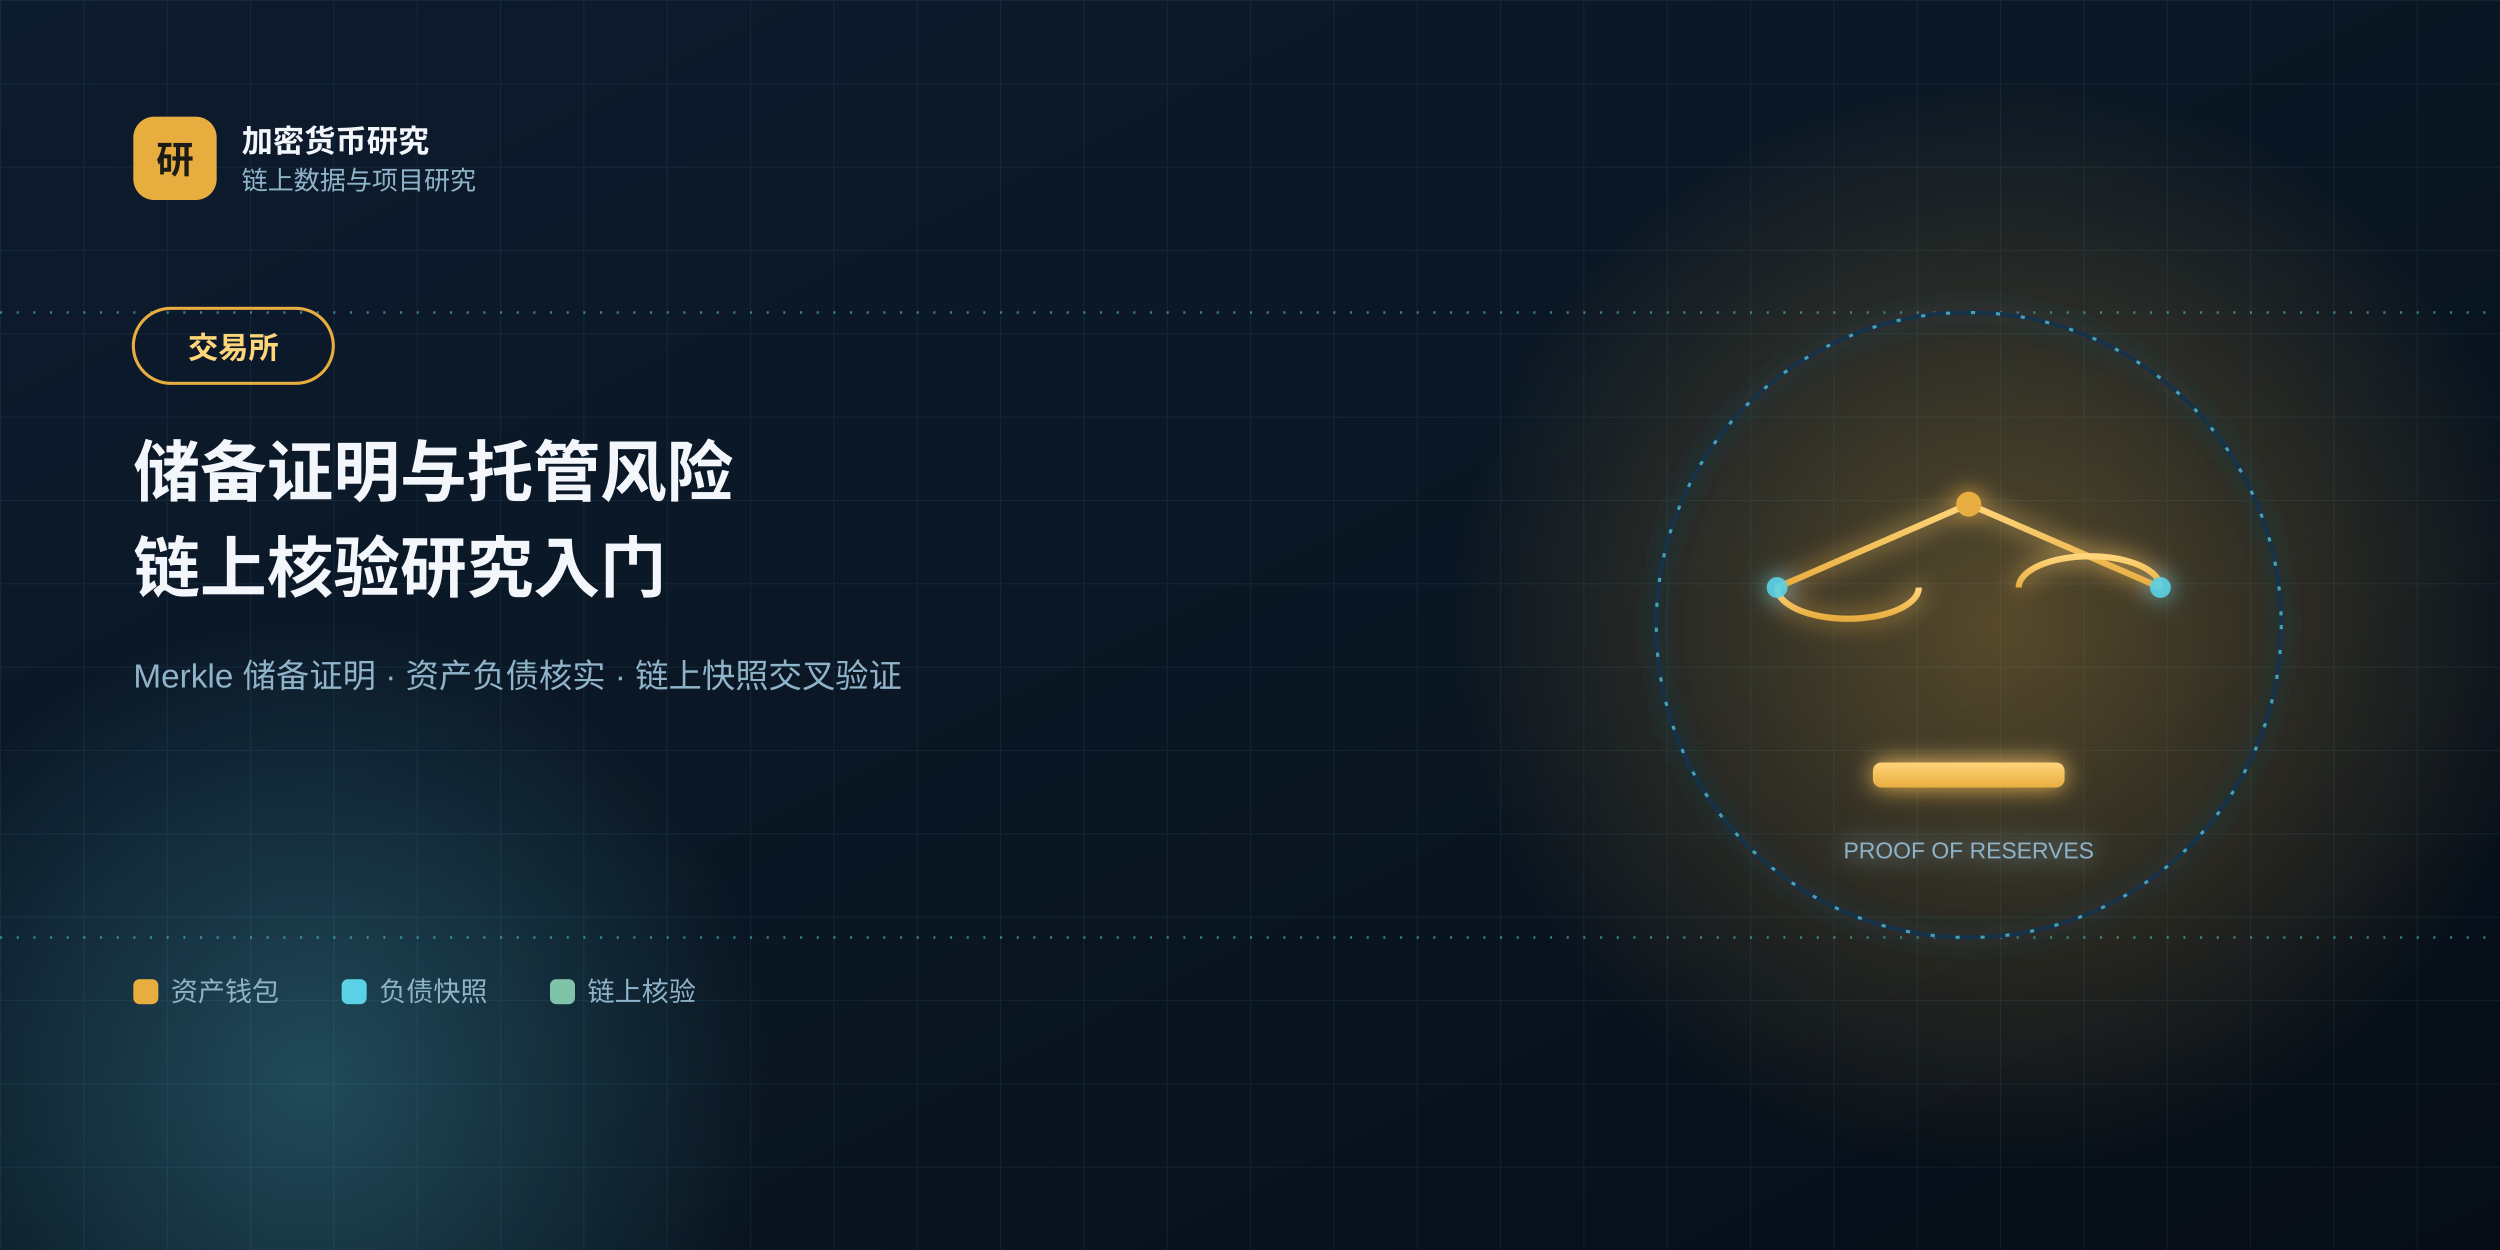
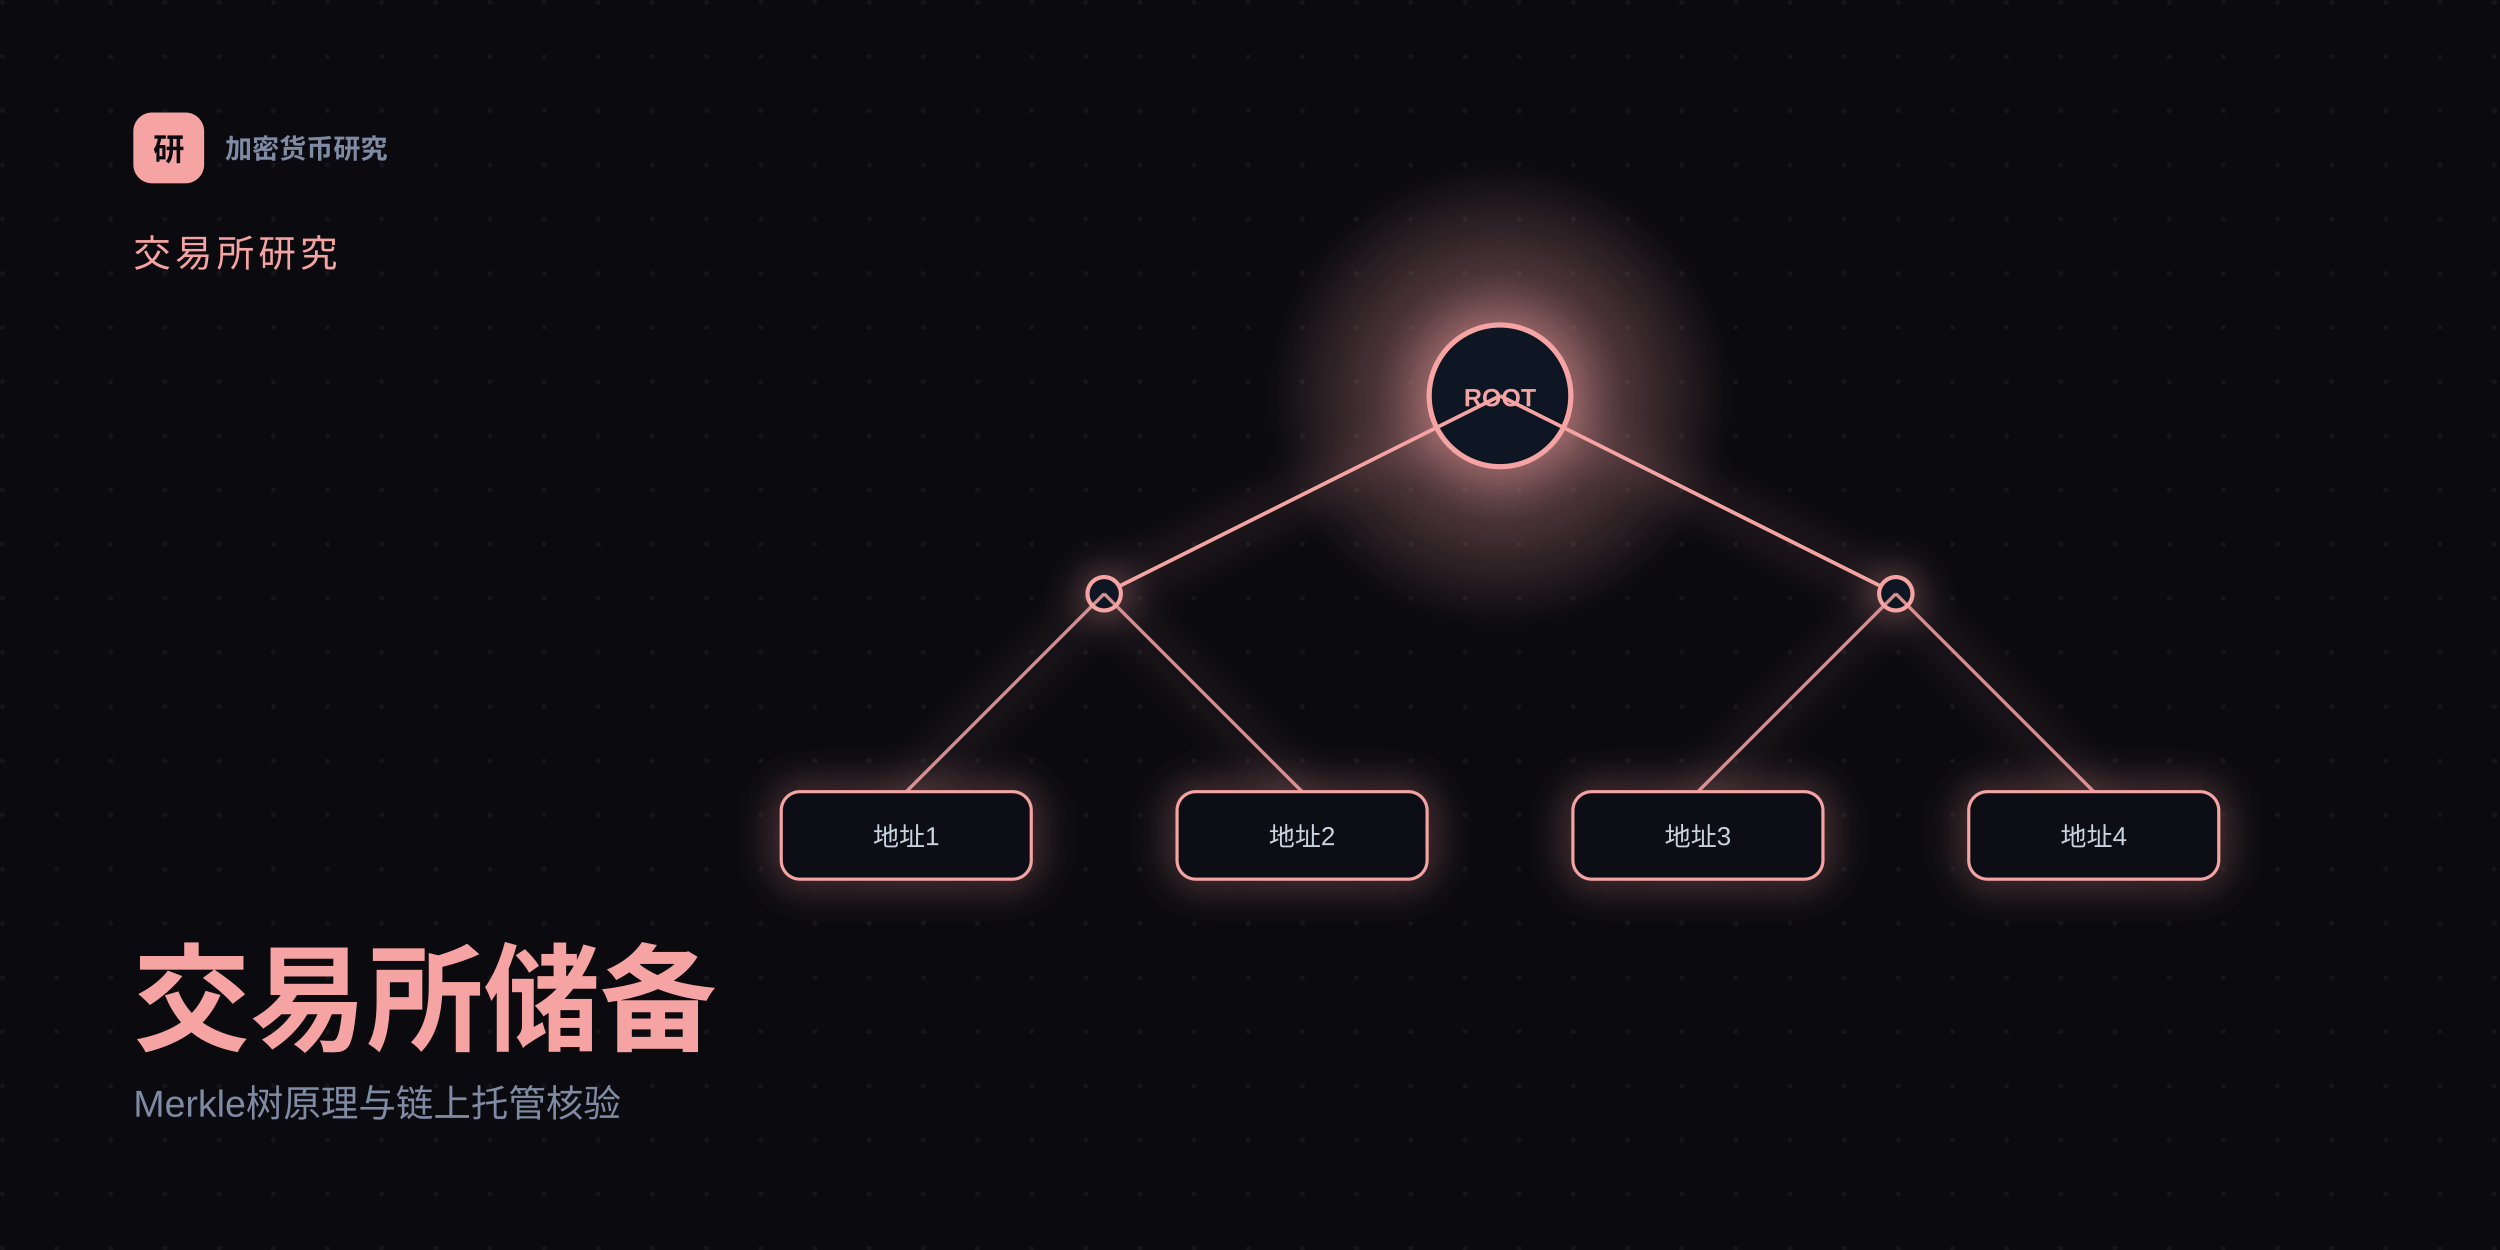
- <svg xmlns="http://www.w3.org/2000/svg" viewBox="0 0 1200 600" role="img" aria-label="交易所储备证明与托管风险研究入门 主题配图">
+ <svg xmlns="http://www.w3.org/2000/svg" viewBox="0 0 1200 600" role="img" aria-label="交易所储备 主题配图">
  <defs>
-     <linearGradient id="bg" x1="0" y1="0" x2="1" y2="1">
-       <stop offset="0%" stop-color="#0d1b2e" />
-       <stop offset="55%" stop-color="#0a1622" />
-       <stop offset="100%" stop-color="#060d16" />
-     </linearGradient>
-     <linearGradient id="glowGold" x1="0" y1="0" x2="0" y2="1">
-       <stop offset="0%" stop-color="#ffd57a" />
-       <stop offset="100%" stop-color="#e8ad3f" />
-     </linearGradient>
-     <radialGradient id="haloGold" cx="50%" cy="50%" r="50%">
-       <stop offset="0%" stop-color="#e8ad3f" stop-opacity="0.35" />
-       <stop offset="100%" stop-color="#e8ad3f" stop-opacity="0" />
+     <radialGradient id="nodeGlow" cx="50%" cy="50%" r="50%">
+       <stop offset="0%" stop-color="#f5a3a3" stop-opacity="0.45" />
+       <stop offset="55%" stop-color="#f5a3a3" stop-opacity="0.14" />
+       <stop offset="100%" stop-color="#f5a3a3" stop-opacity="0" />
    </radialGradient>
-     <radialGradient id="haloCyan" cx="50%" cy="50%" r="50%">
-       <stop offset="0%" stop-color="#5ad1e6" stop-opacity="0.28" />
-       <stop offset="100%" stop-color="#5ad1e6" stop-opacity="0" />
-     </radialGradient>
-     <filter id="glow" x="-60%" y="-60%" width="220%" height="220%">
-       <feGaussianBlur stdDeviation="6" result="blur" />
+     <filter id="softGlow" x="-80%" y="-80%" width="260%" height="260%">
+       <feGaussianBlur stdDeviation="10" result="b" />
      <feMerge>
-         <feMergeNode in="blur" />
+         <feMergeNode in="b" />
        <feMergeNode in="SourceGraphic" />
      </feMerge>
    </filter>
-     <pattern id="grid" width="40" height="40" patternUnits="userSpaceOnUse">
-       <path d="M40 0 L0 0 0 40" fill="none" stroke="#5ad1e6" stroke-opacity="0.08" stroke-width="1" />
+     <pattern id="dots" width="26" height="26" patternUnits="userSpaceOnUse">
+       <circle cx="1.2" cy="1.2" r="1.2" fill="#ffffff" fill-opacity="0.05" />
    </pattern>
  </defs>
-   <rect width="1200" height="600" fill="url(#bg)" />
-   <rect width="1200" height="600" fill="url(#grid)" />
-   <circle cx="960" cy="300" r="260" fill="url(#haloGold)" />
-   <circle cx="150" cy="520" r="220" fill="url(#haloCyan)" />
-   <g stroke="#5ad1e6" stroke-opacity="0.55" stroke-width="1.2">
-     <line x1="0" y1="150" x2="1200" y2="150" stroke-dasharray="1 7" />
-     <line x1="0" y1="450" x2="1200" y2="450" stroke-dasharray="1 7" />
+   <rect width="1200" height="600" fill="#0a0a0f" />
+   <rect width="1200" height="600" fill="url(#dots)" />
+   <g transform="translate(64,54)">
+     <rect x="0" y="0" width="34" height="34" rx="9" fill="#f5a3a3" />
+     <text x="17" y="23" font-family="'Segoe UI',Arial,sans-serif" font-size="15" font-weight="700" fill="#0a0a0f" text-anchor="middle">研</text>
+     <text x="44" y="22" font-family="'Segoe UI',Arial,sans-serif" font-size="13" font-weight="600" fill="#7f8aa3">加密货币研究</text>
  </g>
-   <g transform="translate(64,56)">
-     <rect x="0" y="0" width="40" height="40" rx="10" fill="#e8ad3f" />
-     <text x="20" y="27" font-family="'Segoe UI',Arial,sans-serif" font-size="18" font-weight="700" fill="#1b1b18" text-anchor="middle">研</text>
-     <text x="52" y="17" font-family="'Segoe UI',Arial,sans-serif" font-size="15" font-weight="700" fill="#f3f6fb">加密货币研究</text>
-     <text x="52" y="35" font-family="'Segoe UI',Arial,sans-serif" font-size="12.5" fill="#8fb3c9">链上数据与项目研究</text>
+   <text x="64" y="128" font-family="'Consolas','Segoe UI',monospace" font-size="18" letter-spacing="2" fill="#f5a3a3">交易所研究</text>
+   <g filter="url(#softGlow)">
+     <circle cx="720" cy="190" r="110" fill="url(#nodeGlow)" />
+     <circle cx="720" cy="190" r="34" fill="#0e1420" stroke="#f5a3a3" stroke-width="2.5" />
+     <text x="720" y="195" font-family="'Segoe UI',Arial,sans-serif" font-size="12" font-weight="700" fill="#f5a3a3" text-anchor="middle">ROOT</text>
+     <line x1="720" y1="190" x2="530" y2="285" stroke="#f5a3a3" stroke-width="1.8" />
+     <circle cx="530" cy="285" r="8" fill="#111820" stroke="#f5a3a3" stroke-width="2" />
+     <line x1="530" y1="285" x2="435" y2="380" stroke="#f5a3a3" stroke-width="1.6" opacity="0.85" />
+     <line x1="530" y1="285" x2="625" y2="380" stroke="#f5a3a3" stroke-width="1.6" opacity="0.85" />
+     <line x1="720" y1="190" x2="910" y2="285" stroke="#f5a3a3" stroke-width="1.8" />
+     <circle cx="910" cy="285" r="8" fill="#111820" stroke="#f5a3a3" stroke-width="2" />
+     <line x1="910" y1="285" x2="815" y2="380" stroke="#f5a3a3" stroke-width="1.6" opacity="0.85" />
+     <line x1="910" y1="285" x2="1005" y2="380" stroke="#f5a3a3" stroke-width="1.6" opacity="0.85" />
+     <rect x="375" y="380" width="120" height="42" rx="9" fill="#0d1117" stroke="#f5a3a3" stroke-width="1.5" />
+     <text x="435" y="406" font-family="'Segoe UI',Arial,sans-serif" font-size="12.5" fill="#c9d3e0" text-anchor="middle">地址1</text>
+     <rect x="565" y="380" width="120" height="42" rx="9" fill="#0d1117" stroke="#f5a3a3" stroke-width="1.5" />
+     <text x="625" y="406" font-family="'Segoe UI',Arial,sans-serif" font-size="12.5" fill="#c9d3e0" text-anchor="middle">地址2</text>
+     <rect x="755" y="380" width="120" height="42" rx="9" fill="#0d1117" stroke="#f5a3a3" stroke-width="1.5" />
+     <text x="815" y="406" font-family="'Segoe UI',Arial,sans-serif" font-size="12.5" fill="#c9d3e0" text-anchor="middle">地址3</text>
+     <rect x="945" y="380" width="120" height="42" rx="9" fill="#0d1117" stroke="#f5a3a3" stroke-width="1.5" />
+     <text x="1005" y="406" font-family="'Segoe UI',Arial,sans-serif" font-size="12.5" fill="#c9d3e0" text-anchor="middle">地址4</text>
  </g>
-   <g transform="translate(64,148)">
-     <rect x="0" y="0" width="96" height="36" rx="18" fill="none" stroke="#e8ad3f" stroke-width="1.5" />
-     <text x="48" y="24" font-family="'Segoe UI',Arial,sans-serif" font-size="14.5" font-weight="700" fill="#ffd57a" text-anchor="middle">交易所</text>
+   <g font-family="'Segoe UI',Arial,sans-serif" font-weight="800">
+     <text x="64" y="500" font-size="56" fill="#f5a3a3">交易所储备</text>
  </g>
-   <g font-family="'Segoe UI',Arial,sans-serif" font-weight="700" fill="#f3f6fb">
-     <text x="64" y="238" font-size="32">储备证明与托管风险</text>
-     <text x="64" y="284" font-size="32">链上核验研究入门</text>
-   </g>
-   <text x="64" y="330" font-family="'Segoe UI',Arial,sans-serif" font-size="16" fill="#8fb3c9">Merkle 储备证明 · 资产负债核实 · 链上快照交叉验证</text>
-   <g transform="translate(945,300)" filter="url(#glow)">
-     <circle r="150" fill="none" stroke="#173248" stroke-width="2" />
-     <circle r="150" fill="none" stroke="#5ad1e6" stroke-width="1.5" stroke-dasharray="2 10" stroke-opacity="0.7" />
-     <g stroke="url(#glowGold)" stroke-width="3" fill="none" stroke-linecap="round">
-       <line x1="0" y1="-58" x2="-92" y2="-18" />
-       <line x1="0" y1="-58" x2="92" y2="-18" />
-       <line x1="0" y1="-58" x2="0" y2="70" />
-     </g>
-     <g fill="#e8ad3f">
-       <circle cx="0" cy="-58" r="6" />
-     </g>
-     <g fill="none" stroke="url(#glowGold)" stroke-width="3">
-       <path d="M-92,-18 a34,15 0 1,0 68,0" />
-       <path d="M92,-18 a34,15 0 1,0 -68,0" />
-     </g>
-     <g fill="#5ad1e6" opacity="0.9">
-       <circle cx="-92" cy="-18" r="5" />
-       <circle cx="92" cy="-18" r="5" />
-     </g>
-     <rect x="-46" y="66" width="92" height="12" rx="4" fill="url(#glowGold)" />
-     <g font-family="'Segoe UI',Arial,sans-serif" font-size="11" fill="#8fb3c9" text-anchor="middle">
-       <text x="0" y="112">PROOF OF RESERVES</text>
-     </g>
-   </g>
-   <g transform="translate(64,470)" font-family="'Segoe UI',Arial,sans-serif" font-size="13" fill="#8fb3c9">
-     <g transform="translate(0,0)">
-       <rect width="12" height="12" rx="3" fill="#e8ad3f" />
-       <text x="18" y="10.5">资产钱包</text>
-     </g>
-     <g transform="translate(100,0)">
-       <rect width="12" height="12" rx="3" fill="#5ad1e6" />
-       <text x="18" y="10.5">负债快照</text>
-     </g>
-     <g transform="translate(200,0)">
-       <rect width="12" height="12" rx="3" fill="#7fc4a8" />
-       <text x="18" y="10.5">链上核验</text>
-     </g>
-   </g>
+   <text x="64" y="536" font-family="'Segoe UI',Arial,sans-serif" font-size="18" fill="#7f8aa3">Merkle树原理与链上托管核验</text>
</svg>
